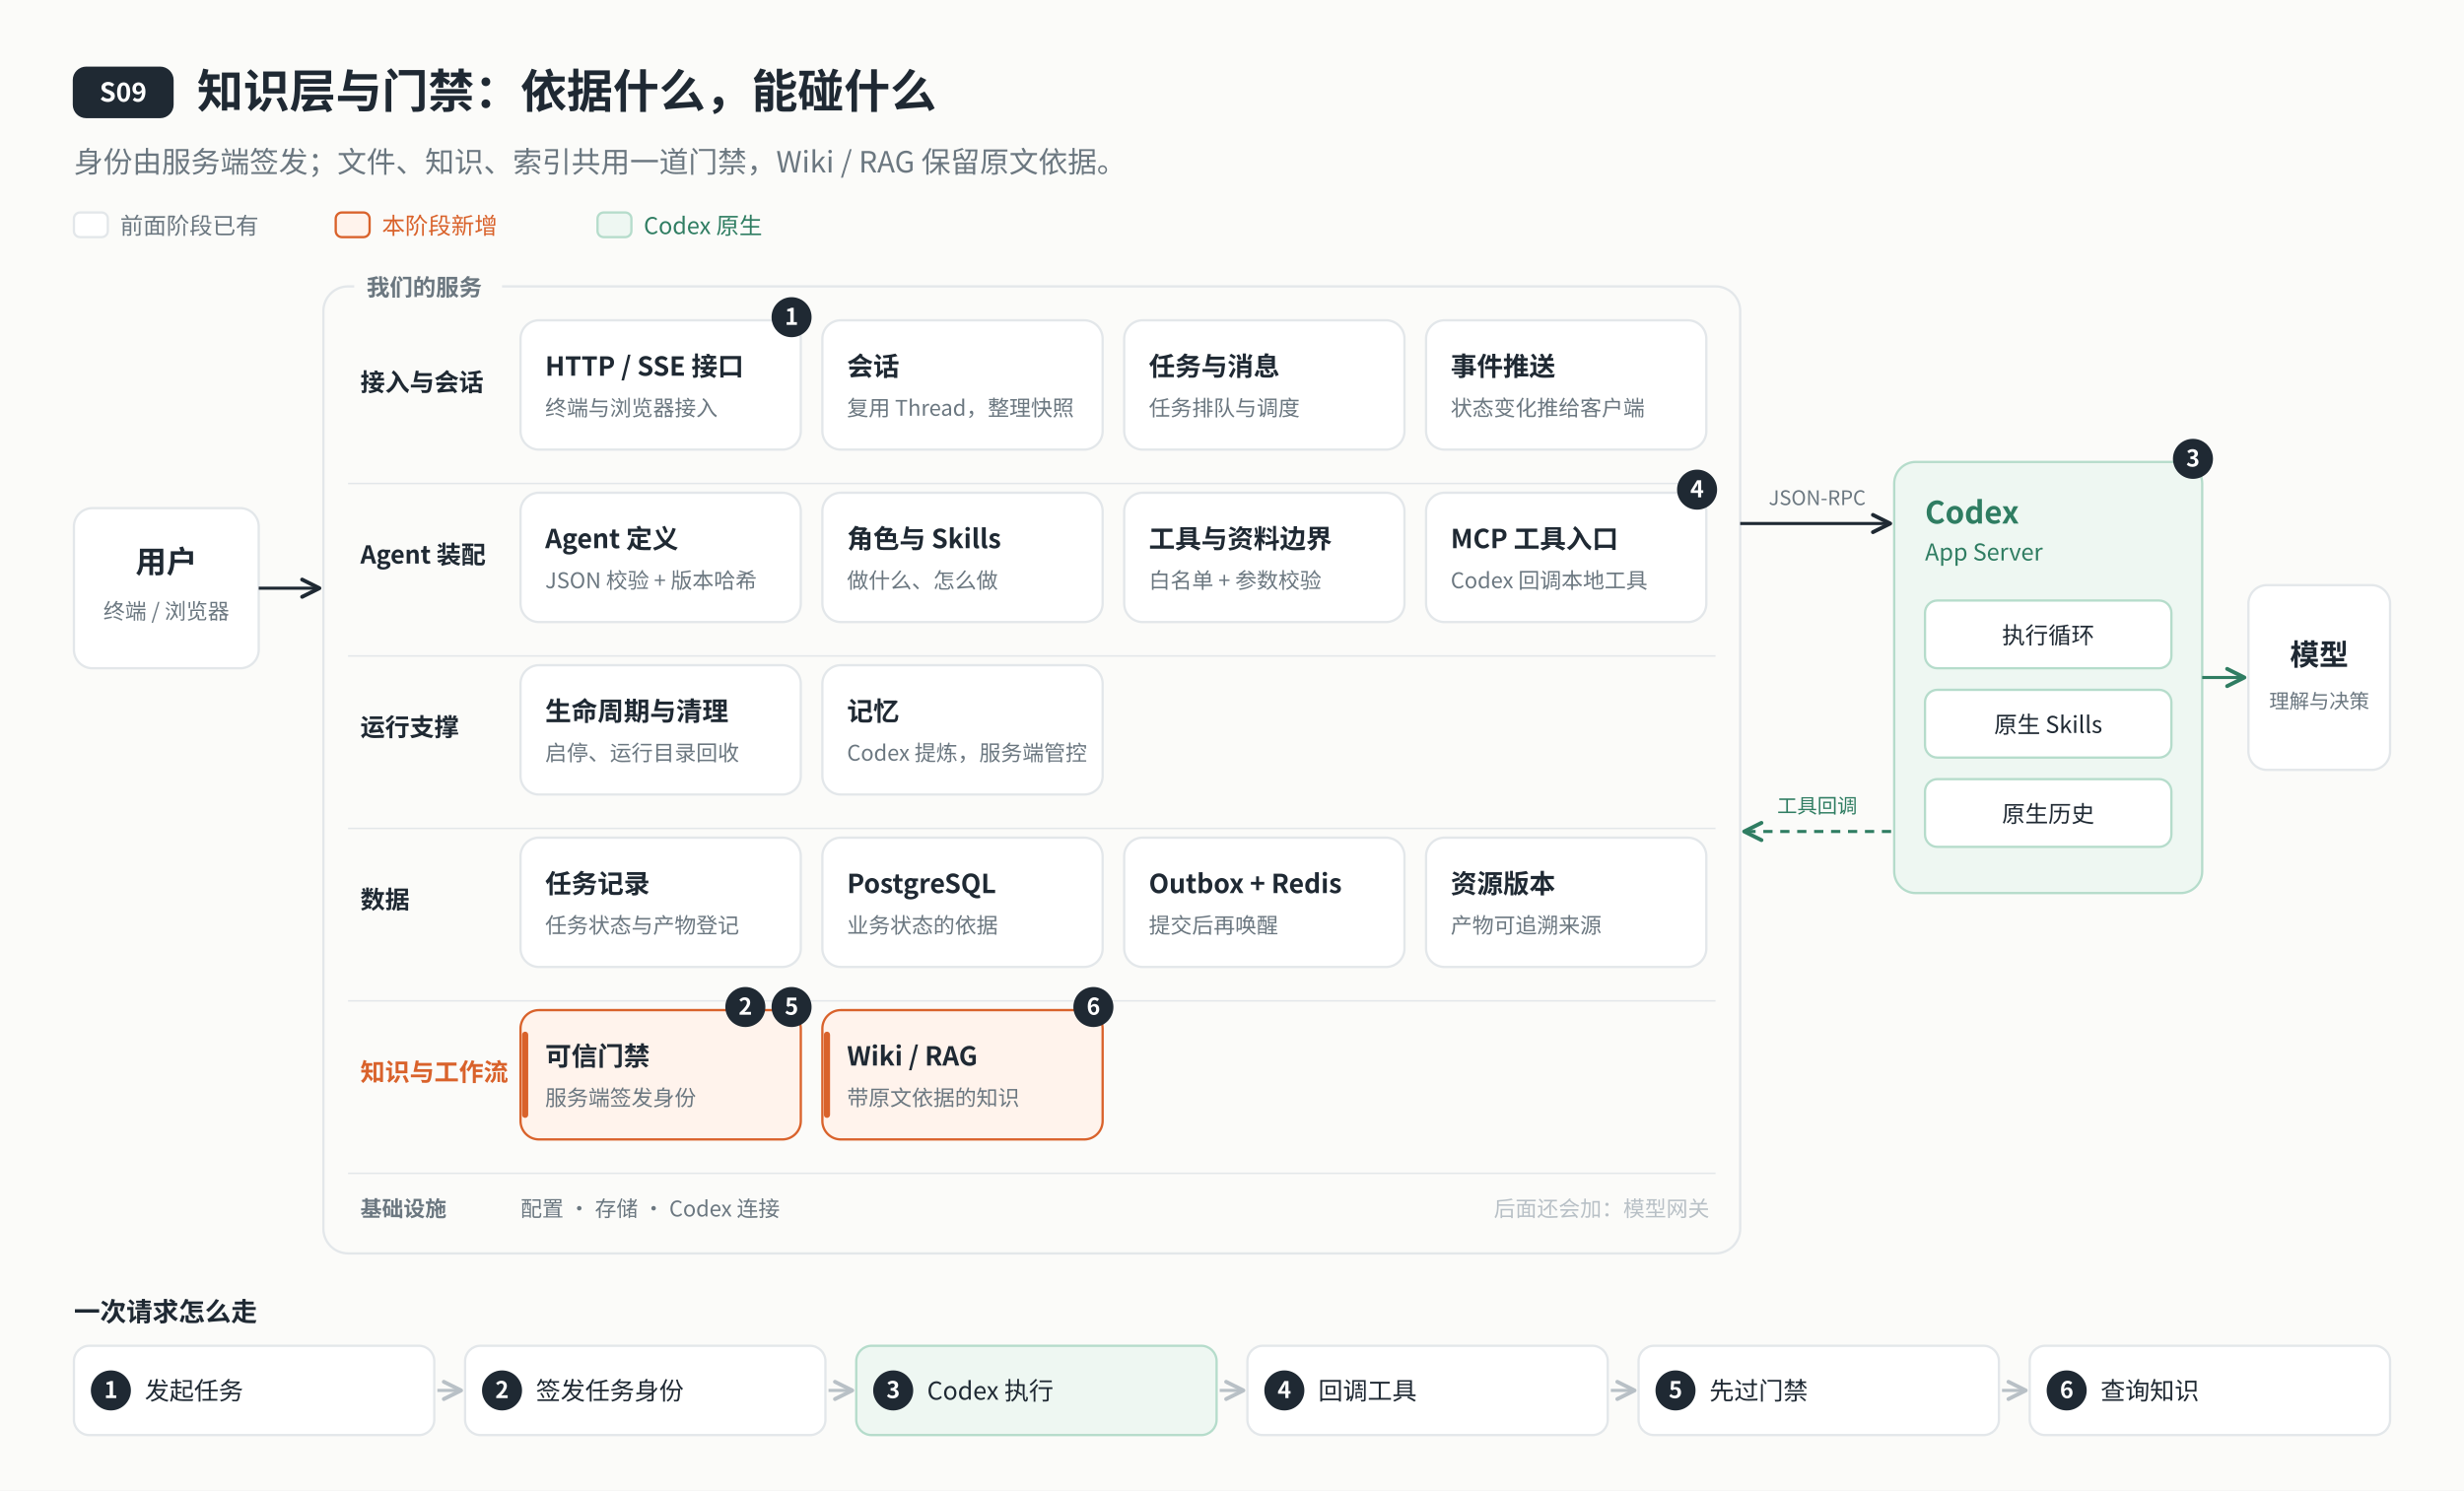
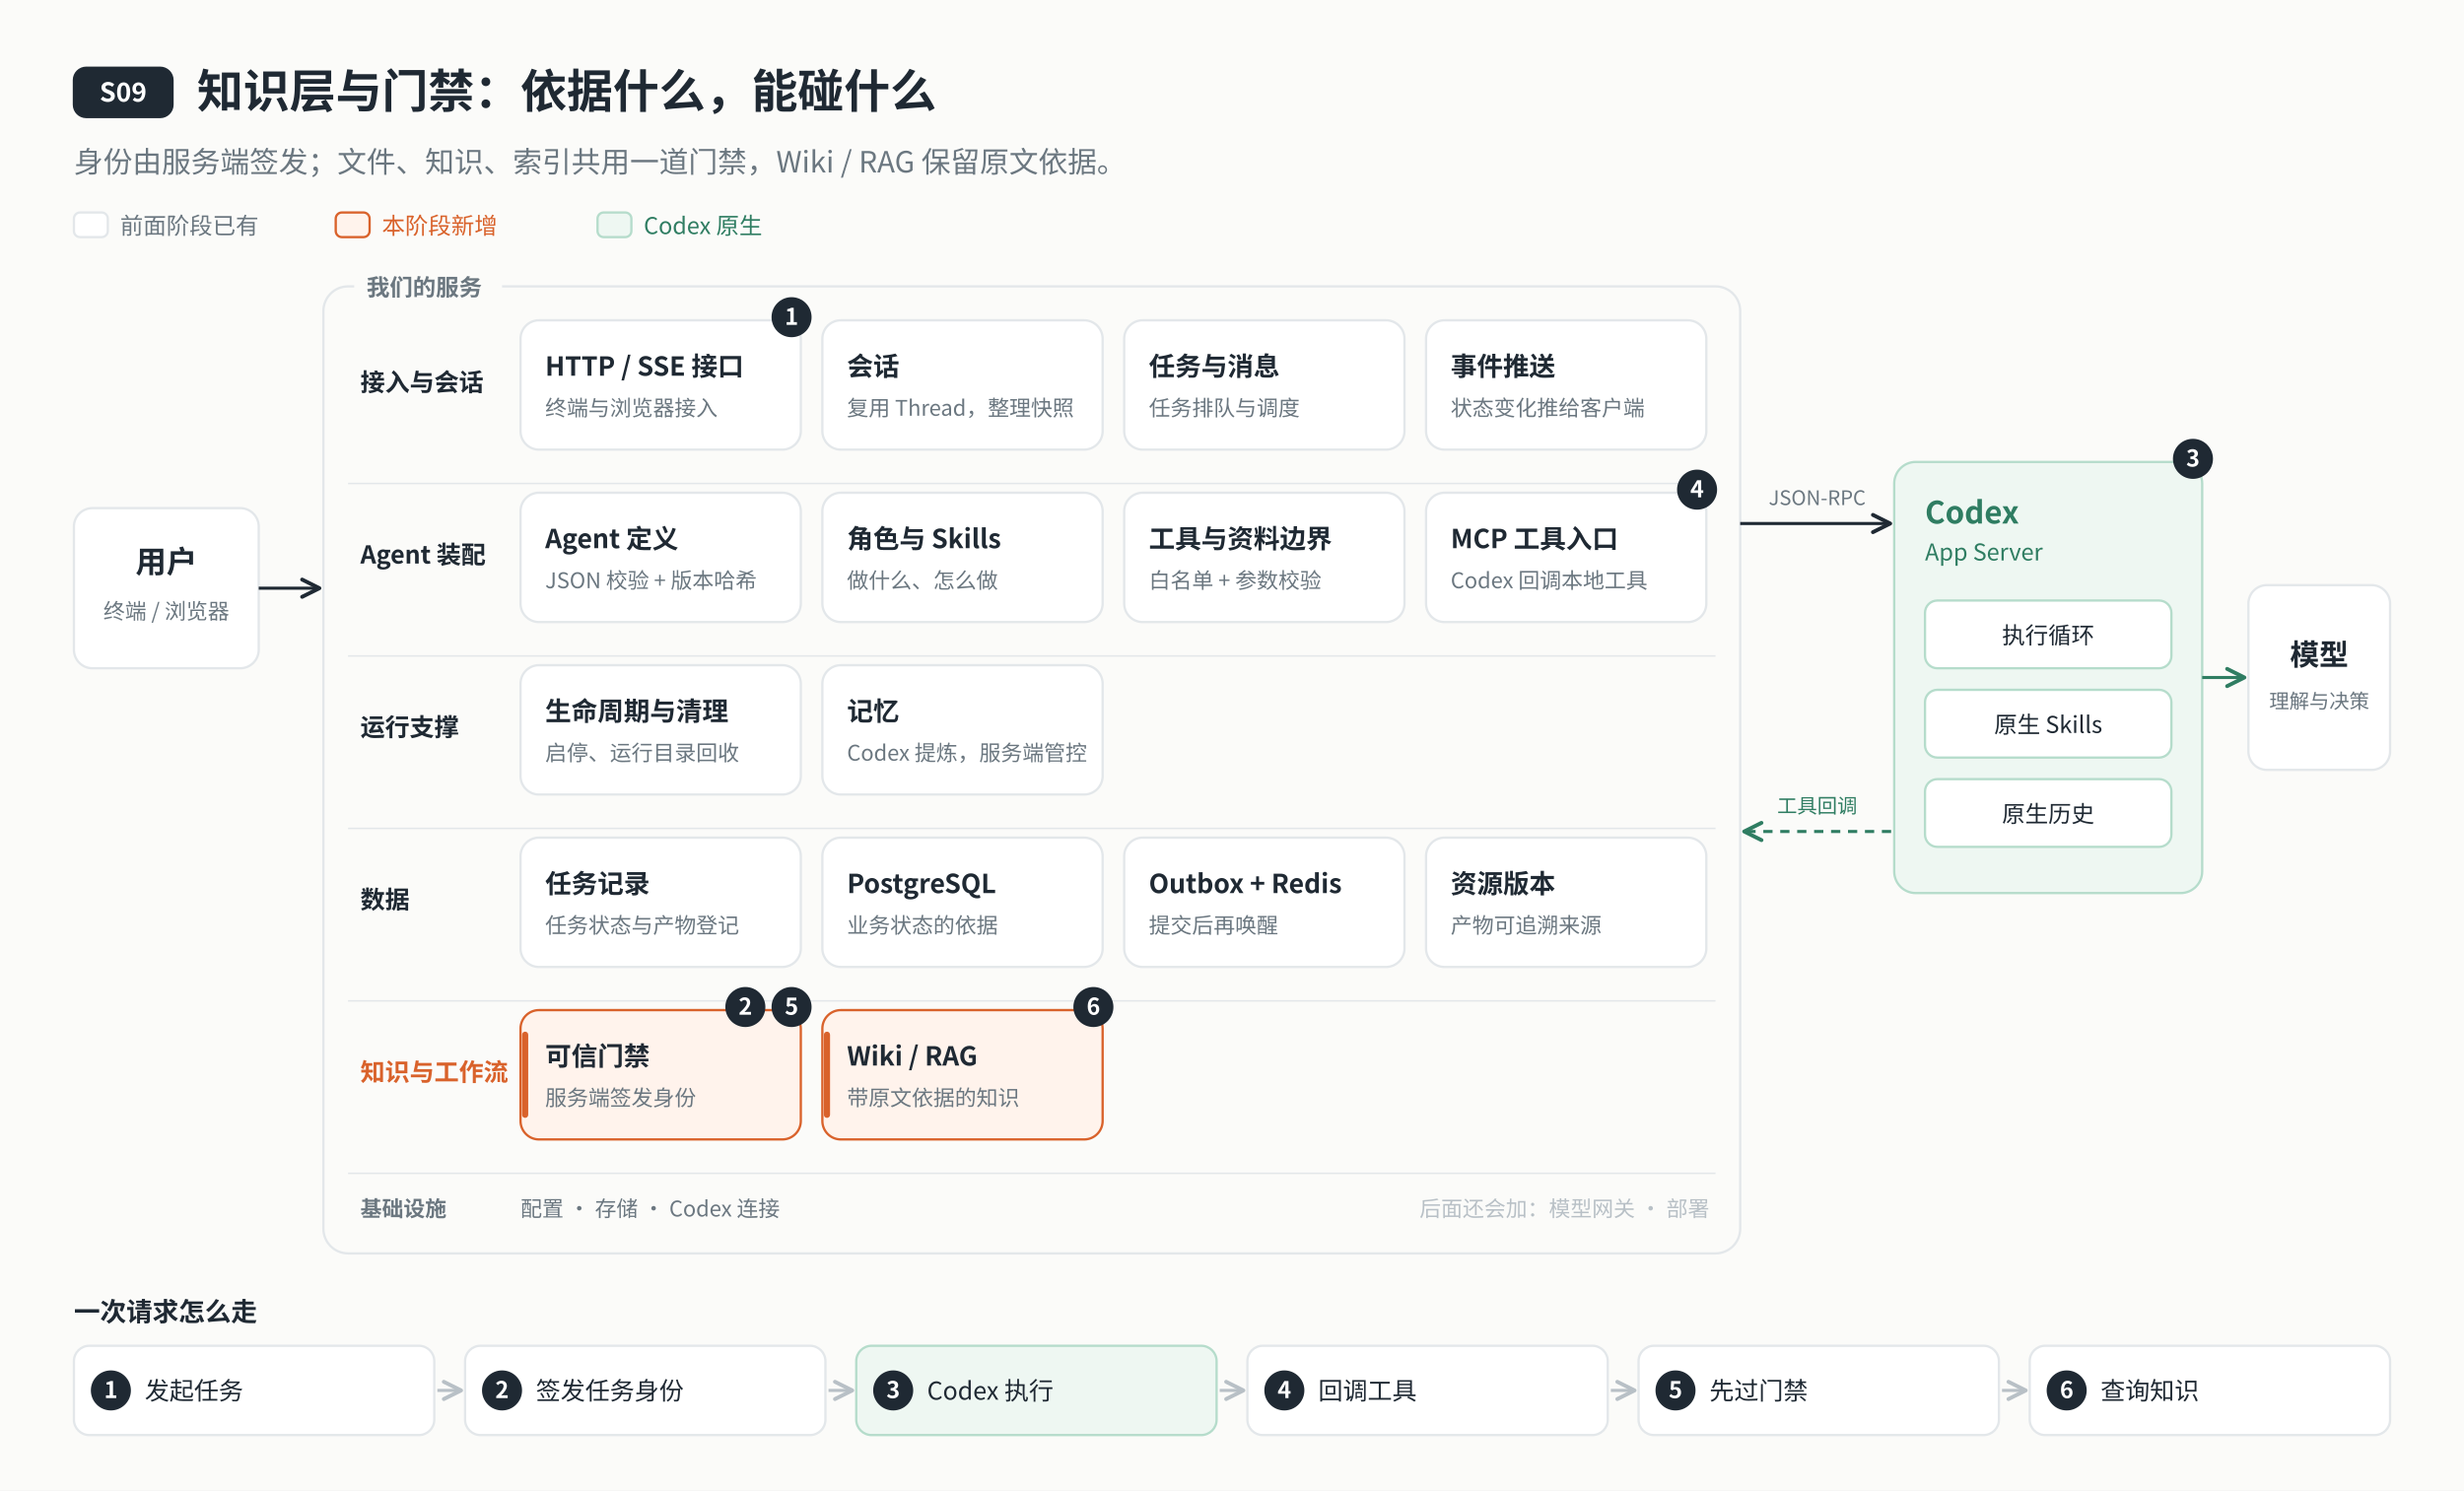
<svg xmlns="http://www.w3.org/2000/svg" width="1600" height="968" viewBox="0 0 1600 968" role="img" aria-labelledby="title desc">
  <defs>
    <marker id="mB8C0C6" viewBox="0 0 10 10" refX="8" refY="5" markerWidth="7" markerHeight="7" orient="auto-start-reverse">
      <path d="M1 1 L9 5 L1 9" fill="none" stroke="#B8C0C6" stroke-width="1.8" stroke-linecap="round" stroke-linejoin="round" />
    </marker>
    <marker id="m1F2933" viewBox="0 0 10 10" refX="8" refY="5" markerWidth="7" markerHeight="7" orient="auto-start-reverse">
      <path d="M1 1 L9 5 L1 9" fill="none" stroke="#1F2933" stroke-width="1.8" stroke-linecap="round" stroke-linejoin="round" />
    </marker>
    <marker id="m2F7D62" viewBox="0 0 10 10" refX="8" refY="5" markerWidth="7" markerHeight="7" orient="auto-start-reverse">
      <path d="M1 1 L9 5 L1 9" fill="none" stroke="#2F7D62" stroke-width="1.8" stroke-linecap="round" stroke-linejoin="round" />
    </marker>
  </defs>
  <g font-family="PingFang SC, Microsoft YaHei, Noto Sans CJK SC, sans-serif">
    <rect x="0" y="0" width="1600" height="968" fill="#FBFBF9" />
    <rect x="48" y="44" width="64" height="32" rx="8" fill="#1F2933" stroke="#1F2933" stroke-width="1.5" />
    <text x="80" y="66" font-size="17" fill="#fff" font-weight="700" text-anchor="middle">S09</text>
    <text x="128" y="70" font-size="30" fill="#1F2933" font-weight="700" text-anchor="start">知识层与门禁：依据什么，能碰什么</text>
    <text x="48" y="112" font-size="19" fill="#6B7780" font-weight="400" text-anchor="start">身份由服务端签发；文件、知识、索引共用一道门禁，Wiki / RAG 保留原文依据。</text>
    <rect x="48" y="138" width="22" height="16" rx="4" fill="#FFFFFF" stroke="#E3E7EA" stroke-width="1.5" />
    <text x="78" y="152" font-size="15" fill="#6B7780" font-weight="400" text-anchor="start">前面阶段已有</text>
    <rect x="218" y="138" width="22" height="16" rx="4" fill="#FFF3EC" stroke="#D9622B" stroke-width="1.5" />
    <text x="248" y="152" font-size="15" fill="#D9622B" font-weight="400" text-anchor="start">本阶段新增</text>
    <rect x="388" y="138" width="22" height="16" rx="4" fill="#EEF7F2" stroke="#B5DCCB" stroke-width="1.5" />
    <text x="418" y="152" font-size="15" fill="#2F7D62" font-weight="400" text-anchor="start">Codex 原生</text>
    <rect x="48" y="330" width="120" height="104" rx="12" fill="#FFFFFF" stroke="#E3E7EA" stroke-width="1.5" />
    <text x="108" y="372" font-size="20" fill="#1F2933" font-weight="600" text-anchor="middle">用户</text>
    <text x="108" y="402" font-size="14" fill="#6B7780" font-weight="400" text-anchor="middle">终端 / 浏览器</text>
    <rect x="210" y="186" width="920" height="628" rx="16" fill="none" stroke="#E3E7EA" stroke-width="1.5" />
    <rect x="230" y="175" width="96" height="22" fill="#FBFBF9" />
    <text x="238" y="192" font-size="15" fill="#6B7780" font-weight="600" text-anchor="start">我们的服务</text>
    <text x="234" y="254" font-size="16" fill="#1F2933" font-weight="600" text-anchor="start">接入与会话</text>
    <rect x="338" y="208" width="182" height="84" rx="12" fill="#FFFFFF" stroke="#E3E7EA" stroke-width="1.5" />
    <text x="354" y="244" font-size="17" fill="#1F2933" font-weight="600" text-anchor="start">HTTP / SSE 接口</text>
    <text x="354" y="270" font-size="14" fill="#6B7780" font-weight="400" text-anchor="start">终端与浏览器接入</text>
    <rect x="534" y="208" width="182" height="84" rx="12" fill="#FFFFFF" stroke="#E3E7EA" stroke-width="1.5" />
    <text x="550" y="244" font-size="17" fill="#1F2933" font-weight="600" text-anchor="start">会话</text>
    <text x="550" y="270" font-size="14" fill="#6B7780" font-weight="400" text-anchor="start">复用 Thread，整理快照</text>
    <rect x="730" y="208" width="182" height="84" rx="12" fill="#FFFFFF" stroke="#E3E7EA" stroke-width="1.5" />
    <text x="746" y="244" font-size="17" fill="#1F2933" font-weight="600" text-anchor="start">任务与消息</text>
    <text x="746" y="270" font-size="14" fill="#6B7780" font-weight="400" text-anchor="start">任务排队与调度</text>
    <rect x="926" y="208" width="182" height="84" rx="12" fill="#FFFFFF" stroke="#E3E7EA" stroke-width="1.5" />
    <text x="942" y="244" font-size="17" fill="#1F2933" font-weight="600" text-anchor="start">事件推送</text>
    <text x="942" y="270" font-size="14" fill="#6B7780" font-weight="400" text-anchor="start">状态变化推给客户端</text>
    <text x="234" y="366" font-size="16" fill="#1F2933" font-weight="600" text-anchor="start">Agent 装配</text>
    <line x1="226" y1="314" x2="1114" y2="314" stroke="#E3E7EA" stroke-width="1" />
    <rect x="338" y="320" width="182" height="84" rx="12" fill="#FFFFFF" stroke="#E3E7EA" stroke-width="1.5" />
    <text x="354" y="356" font-size="17" fill="#1F2933" font-weight="600" text-anchor="start">Agent 定义</text>
    <text x="354" y="382" font-size="14" fill="#6B7780" font-weight="400" text-anchor="start">JSON 校验 + 版本哈希</text>
    <rect x="534" y="320" width="182" height="84" rx="12" fill="#FFFFFF" stroke="#E3E7EA" stroke-width="1.5" />
    <text x="550" y="356" font-size="17" fill="#1F2933" font-weight="600" text-anchor="start">角色与 Skills</text>
    <text x="550" y="382" font-size="14" fill="#6B7780" font-weight="400" text-anchor="start">做什么、怎么做</text>
    <rect x="730" y="320" width="182" height="84" rx="12" fill="#FFFFFF" stroke="#E3E7EA" stroke-width="1.5" />
    <text x="746" y="356" font-size="17" fill="#1F2933" font-weight="600" text-anchor="start">工具与资料边界</text>
    <text x="746" y="382" font-size="14" fill="#6B7780" font-weight="400" text-anchor="start">白名单 + 参数校验</text>
    <rect x="926" y="320" width="182" height="84" rx="12" fill="#FFFFFF" stroke="#E3E7EA" stroke-width="1.5" />
    <text x="942" y="356" font-size="17" fill="#1F2933" font-weight="600" text-anchor="start">MCP 工具入口</text>
    <text x="942" y="382" font-size="14" fill="#6B7780" font-weight="400" text-anchor="start">Codex 回调本地工具</text>
    <text x="234" y="478" font-size="16" fill="#1F2933" font-weight="600" text-anchor="start">运行支撑</text>
    <line x1="226" y1="426" x2="1114" y2="426" stroke="#E3E7EA" stroke-width="1" />
    <rect x="338" y="432" width="182" height="84" rx="12" fill="#FFFFFF" stroke="#E3E7EA" stroke-width="1.5" />
    <text x="354" y="468" font-size="17" fill="#1F2933" font-weight="600" text-anchor="start">生命周期与清理</text>
    <text x="354" y="494" font-size="14" fill="#6B7780" font-weight="400" text-anchor="start">启停、运行目录回收</text>
    <rect x="534" y="432" width="182" height="84" rx="12" fill="#FFFFFF" stroke="#E3E7EA" stroke-width="1.5" />
    <text x="550" y="468" font-size="17" fill="#1F2933" font-weight="600" text-anchor="start">记忆</text>
    <text x="550" y="494" font-size="14" fill="#6B7780" font-weight="400" text-anchor="start">Codex 提炼，服务端管控</text>
    <text x="234" y="590" font-size="16" fill="#1F2933" font-weight="600" text-anchor="start">数据</text>
    <line x1="226" y1="538" x2="1114" y2="538" stroke="#E3E7EA" stroke-width="1" />
    <rect x="338" y="544" width="182" height="84" rx="12" fill="#FFFFFF" stroke="#E3E7EA" stroke-width="1.5" />
    <text x="354" y="580" font-size="17" fill="#1F2933" font-weight="600" text-anchor="start">任务记录</text>
    <text x="354" y="606" font-size="14" fill="#6B7780" font-weight="400" text-anchor="start">任务状态与产物登记</text>
    <rect x="534" y="544" width="182" height="84" rx="12" fill="#FFFFFF" stroke="#E3E7EA" stroke-width="1.5" />
    <text x="550" y="580" font-size="17" fill="#1F2933" font-weight="600" text-anchor="start">PostgreSQL</text>
    <text x="550" y="606" font-size="14" fill="#6B7780" font-weight="400" text-anchor="start">业务状态的依据</text>
    <rect x="730" y="544" width="182" height="84" rx="12" fill="#FFFFFF" stroke="#E3E7EA" stroke-width="1.5" />
    <text x="746" y="580" font-size="17" fill="#1F2933" font-weight="600" text-anchor="start">Outbox + Redis</text>
    <text x="746" y="606" font-size="14" fill="#6B7780" font-weight="400" text-anchor="start">提交后再唤醒</text>
    <rect x="926" y="544" width="182" height="84" rx="12" fill="#FFFFFF" stroke="#E3E7EA" stroke-width="1.5" />
    <text x="942" y="580" font-size="17" fill="#1F2933" font-weight="600" text-anchor="start">资源版本</text>
    <text x="942" y="606" font-size="14" fill="#6B7780" font-weight="400" text-anchor="start">产物可追溯来源</text>
    <text x="234" y="702" font-size="16" fill="#D9622B" font-weight="600" text-anchor="start">知识与工作流</text>
    <line x1="226" y1="650" x2="1114" y2="650" stroke="#E3E7EA" stroke-width="1" />
    <rect x="338" y="656" width="182" height="84" rx="12" fill="#FFF3EC" stroke="#D9622B" stroke-width="1.5" />
    <rect x="339" y="670" width="4" height="56" rx="2" fill="#D9622B" />
    <text x="354" y="692" font-size="17" fill="#1F2933" font-weight="600" text-anchor="start">可信门禁</text>
    <text x="354" y="718" font-size="14" fill="#6B7780" font-weight="400" text-anchor="start">服务端签发身份</text>
    <rect x="534" y="656" width="182" height="84" rx="12" fill="#FFF3EC" stroke="#D9622B" stroke-width="1.5" />
    <rect x="535" y="670" width="4" height="56" rx="2" fill="#D9622B" />
    <text x="550" y="692" font-size="17" fill="#1F2933" font-weight="600" text-anchor="start">Wiki / RAG</text>
    <text x="550" y="718" font-size="14" fill="#6B7780" font-weight="400" text-anchor="start">带原文依据的知识</text>
    <line x1="226" y1="762" x2="1114" y2="762" stroke="#E3E7EA" stroke-width="1" />
    <text x="234" y="790" font-size="14" fill="#6B7780" font-weight="600" text-anchor="start">基础设施</text>
    <text x="338" y="790" font-size="14" fill="#6B7780" font-weight="400" text-anchor="start">配置 · 存储 · Codex 连接</text>
-     <text x="1110" y="790" font-size="14" fill="#B8C0C6" font-weight="400" text-anchor="end">后面还会加：模型网关</text>
+     <text x="1110" y="790" font-size="14" fill="#B8C0C6" font-weight="400" text-anchor="end">后面还会加：模型网关 · 部署</text>
    <rect x="1230" y="300" width="200" height="280" rx="14" fill="#EEF7F2" stroke="#B5DCCB" stroke-width="1.5" />
    <text x="1250" y="340" font-size="20" fill="#2F7D62" font-weight="700" text-anchor="start">Codex</text>
    <text x="1250" y="364" font-size="15" fill="#2F7D62" font-weight="400" text-anchor="start">App Server</text>
    <rect x="1250" y="390" width="160" height="44" rx="8" fill="#FFFFFF" stroke="#B5DCCB" stroke-width="1.5" />
    <text x="1330" y="418" font-size="15" fill="#1F2933" font-weight="500" text-anchor="middle">执行循环</text>
    <rect x="1250" y="448" width="160" height="44" rx="8" fill="#FFFFFF" stroke="#B5DCCB" stroke-width="1.5" />
    <text x="1330" y="476" font-size="15" fill="#1F2933" font-weight="500" text-anchor="middle">原生 Skills</text>
    <rect x="1250" y="506" width="160" height="44" rx="8" fill="#FFFFFF" stroke="#B5DCCB" stroke-width="1.5" />
    <text x="1330" y="534" font-size="15" fill="#1F2933" font-weight="500" text-anchor="middle">原生历史</text>
    <rect x="1460" y="380" width="92" height="120" rx="12" fill="#FFFFFF" stroke="#E3E7EA" stroke-width="1.5" />
    <text x="1506" y="432" font-size="19" fill="#1F2933" font-weight="600" text-anchor="middle">模型</text>
    <text x="1506" y="460" font-size="13" fill="#6B7780" font-weight="400" text-anchor="middle">理解与决策</text>
    <path d="M168,382 L206,382" fill="none" stroke="#1F2933" stroke-width="2" marker-end="url(#m1F2933)" />
    <path d="M1130,340 L1226,340" fill="none" stroke="#1F2933" stroke-width="2" marker-end="url(#m1F2933)" />
    <text x="1180" y="328" font-size="13" fill="#6B7780" font-weight="500" text-anchor="middle">JSON-RPC</text>
    <path d="M1228,540 L1134,540" fill="none" stroke="#2F7D62" stroke-width="2" stroke-dasharray="6 5" marker-end="url(#m2F7D62)" />
    <text x="1180" y="528" font-size="13" fill="#2F7D62" font-weight="500" text-anchor="middle">工具回调</text>
    <path d="M1430,440 L1456,440" fill="none" stroke="#2F7D62" stroke-width="2" marker-end="url(#m2F7D62)" />
    <circle cx="514" cy="206" r="13" fill="#1F2933" />
    <text x="514" y="211" font-size="15" fill="#fff" font-weight="700" text-anchor="middle">1</text>
    <circle cx="484" cy="654" r="13" fill="#1F2933" />
    <text x="484" y="659" font-size="15" fill="#fff" font-weight="700" text-anchor="middle">2</text>
    <circle cx="514" cy="654" r="13" fill="#1F2933" />
    <text x="514" y="659" font-size="15" fill="#fff" font-weight="700" text-anchor="middle">5</text>
    <circle cx="1424" cy="298" r="13" fill="#1F2933" />
    <text x="1424" y="303" font-size="15" fill="#fff" font-weight="700" text-anchor="middle">3</text>
    <circle cx="1102" cy="318" r="13" fill="#1F2933" />
    <text x="1102" y="323" font-size="15" fill="#fff" font-weight="700" text-anchor="middle">4</text>
    <circle cx="710" cy="654" r="13" fill="#1F2933" />
    <text x="710" y="659" font-size="15" fill="#fff" font-weight="700" text-anchor="middle">6</text>
    <text x="48" y="858" font-size="17" fill="#1F2933" font-weight="700" text-anchor="start">一次请求怎么走</text>
    <rect x="48" y="874" width="234" height="58" rx="10" fill="#FFFFFF" stroke="#E3E7EA" stroke-width="1.5" />
    <circle cx="72" cy="903" r="13" fill="#1F2933" />
    <text x="72" y="908" font-size="15" fill="#fff" font-weight="700" text-anchor="middle">1</text>
    <text x="94" y="909" font-size="16" fill="#1F2933" font-weight="500" text-anchor="start">发起任务</text>
    <path d="M284,903 L298,903" fill="none" stroke="#B8C0C6" stroke-width="2" marker-end="url(#mB8C0C6)" />
    <rect x="302" y="874" width="234" height="58" rx="10" fill="#FFFFFF" stroke="#E3E7EA" stroke-width="1.5" />
    <circle cx="326" cy="903" r="13" fill="#1F2933" />
    <text x="326" y="908" font-size="15" fill="#fff" font-weight="700" text-anchor="middle">2</text>
    <text x="348" y="909" font-size="16" fill="#1F2933" font-weight="500" text-anchor="start">签发任务身份</text>
    <path d="M538,903 L552,903" fill="none" stroke="#B8C0C6" stroke-width="2" marker-end="url(#mB8C0C6)" />
    <rect x="556" y="874" width="234" height="58" rx="10" fill="#EEF7F2" stroke="#B5DCCB" stroke-width="1.5" />
    <circle cx="580" cy="903" r="13" fill="#1F2933" />
    <text x="580" y="908" font-size="15" fill="#fff" font-weight="700" text-anchor="middle">3</text>
    <text x="602" y="909" font-size="16" fill="#1F2933" font-weight="500" text-anchor="start">Codex 执行</text>
    <path d="M792,903 L806,903" fill="none" stroke="#B8C0C6" stroke-width="2" marker-end="url(#mB8C0C6)" />
    <rect x="810" y="874" width="234" height="58" rx="10" fill="#FFFFFF" stroke="#E3E7EA" stroke-width="1.5" />
    <circle cx="834" cy="903" r="13" fill="#1F2933" />
    <text x="834" y="908" font-size="15" fill="#fff" font-weight="700" text-anchor="middle">4</text>
    <text x="856" y="909" font-size="16" fill="#1F2933" font-weight="500" text-anchor="start">回调工具</text>
    <path d="M1046,903 L1060,903" fill="none" stroke="#B8C0C6" stroke-width="2" marker-end="url(#mB8C0C6)" />
    <rect x="1064" y="874" width="234" height="58" rx="10" fill="#FFFFFF" stroke="#E3E7EA" stroke-width="1.5" />
    <circle cx="1088" cy="903" r="13" fill="#1F2933" />
    <text x="1088" y="908" font-size="15" fill="#fff" font-weight="700" text-anchor="middle">5</text>
    <text x="1110" y="909" font-size="16" fill="#1F2933" font-weight="500" text-anchor="start">先过门禁</text>
    <path d="M1300,903 L1314,903" fill="none" stroke="#B8C0C6" stroke-width="2" marker-end="url(#mB8C0C6)" />
    <rect x="1318" y="874" width="234" height="58" rx="10" fill="#FFFFFF" stroke="#E3E7EA" stroke-width="1.5" />
    <circle cx="1342" cy="903" r="13" fill="#1F2933" />
    <text x="1342" y="908" font-size="15" fill="#fff" font-weight="700" text-anchor="middle">6</text>
    <text x="1364" y="909" font-size="16" fill="#1F2933" font-weight="500" text-anchor="start">查询知识</text>
  </g>
</svg>
